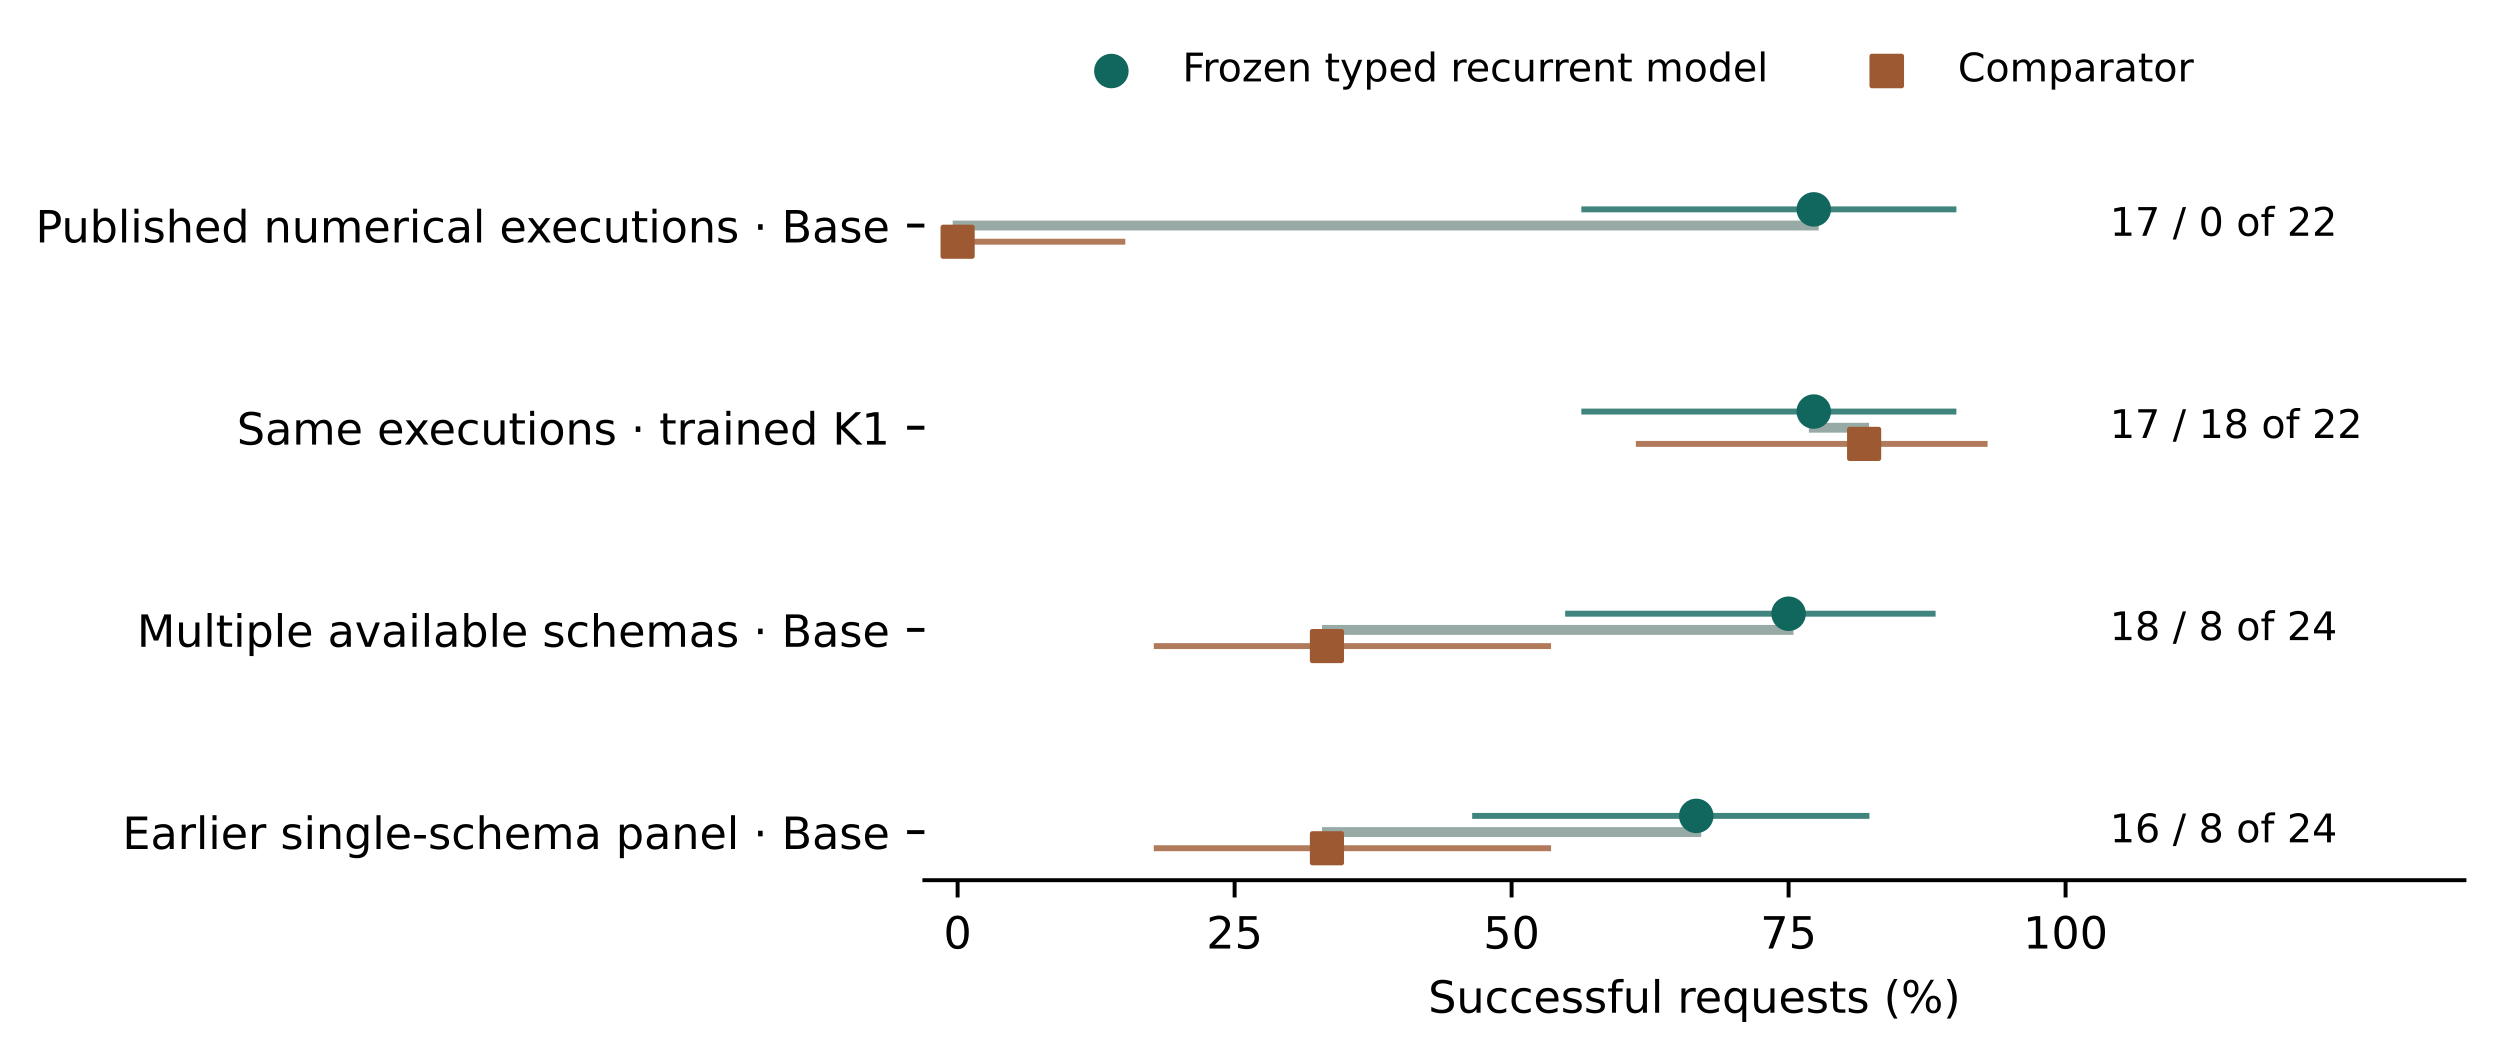
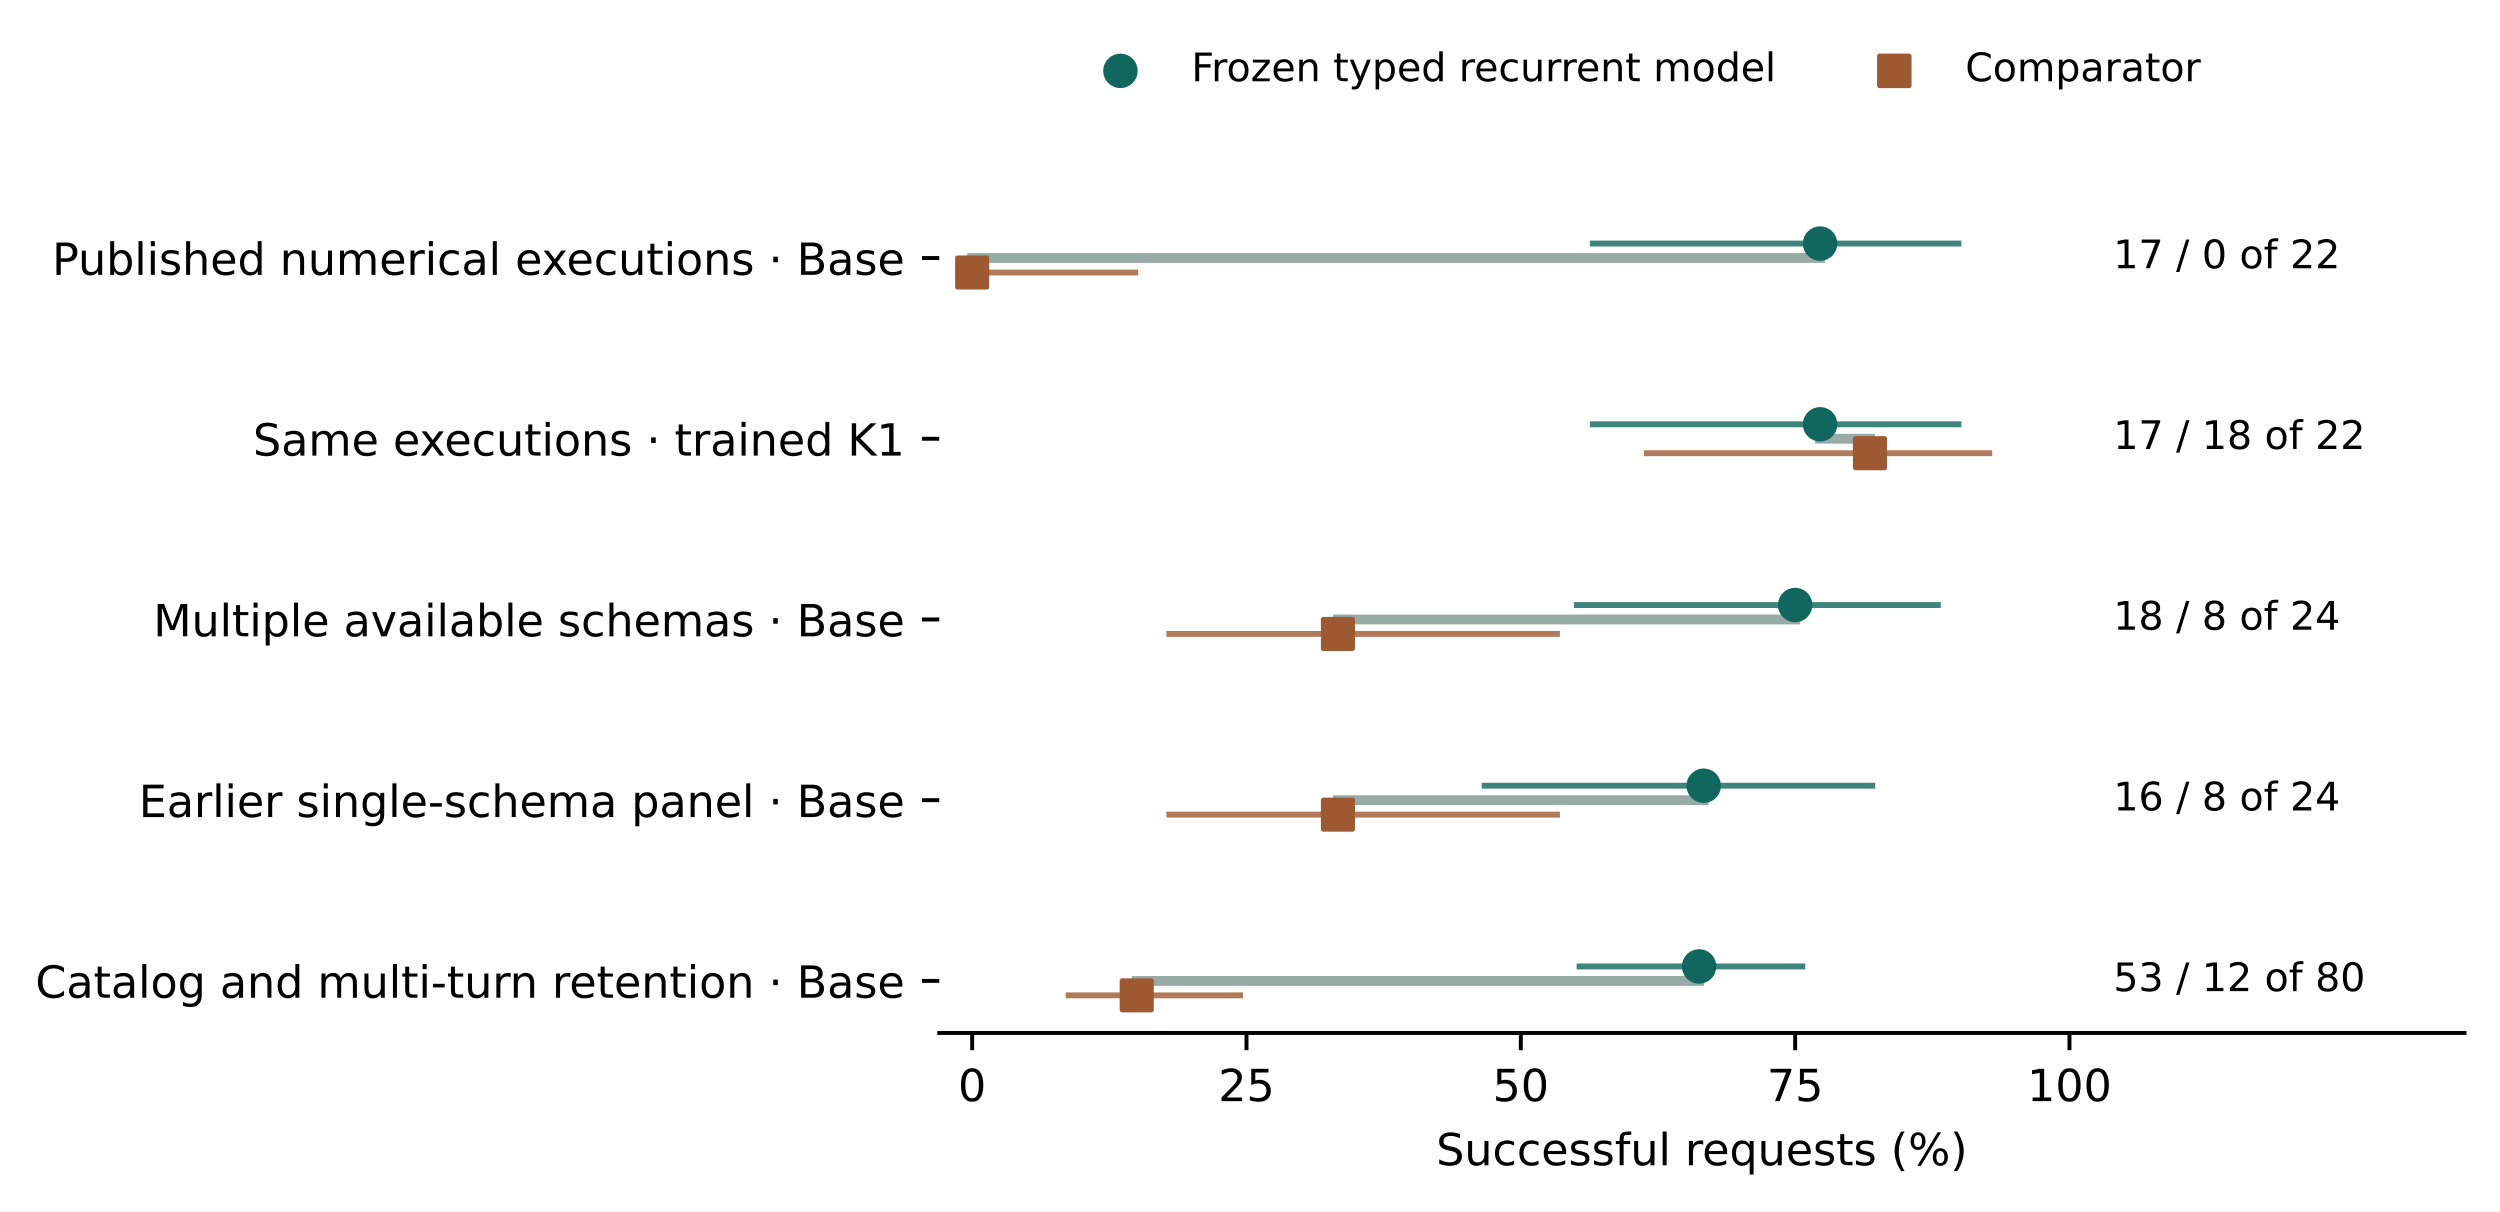
- <svg xmlns="http://www.w3.org/2000/svg" xmlns:xlink="http://www.w3.org/1999/xlink" width="506.209pt" height="214.426pt" viewBox="0 0 506.209 214.426" version="1.1">
+ <svg xmlns="http://www.w3.org/2000/svg" xmlns:xlink="http://www.w3.org/1999/xlink" width="507.188pt" height="245.762pt" viewBox="0 0 507.188 245.762" version="1.1">
  <defs>
    <style type="text/css">*{stroke-linejoin: round; stroke-linecap: butt}</style>
  </defs>
  <g id="figure_1">
    <g id="patch_1">
-       <path d="M 0 214.426  L 506.209 214.426  L 506.209 0  L 0 0  z " style="fill: #ffffff" />
+       <path d="M 0 245.762  L 507.188 245.762  L 507.188 0  L 0 0  z " style="fill: #ffffff" />
    </g>
    <g id="axes_1">
      <g id="patch_2">
-         <path d="M 187.173 178.225  L 499.009 178.225  L 499.009 35.928  L 187.173 35.928  z " style="fill: #ffffff" />
+         <path d="M 190.548 209.561  L 499.988 209.561  L 499.988 41.788  L 190.548 41.788  z " style="fill: #ffffff" />
      </g>
      <g id="line2d_1">
-         <path d="M 367.259 45.671  L 193.903 45.671  " clip-path="url(#p5cda54d746)" style="fill: none; stroke: #98aaa5; stroke-width: 2; stroke-linecap: square" />
+         <path d="M 369.25 52.347  L 197.227 52.347  " clip-path="url(#p521fad9dab)" style="fill: none; stroke: #98aaa5; stroke-width: 2; stroke-linecap: square" />
      </g>
      <g id="line2d_2">
-         <path d="M 367.259 86.608  L 377.456 86.608  " clip-path="url(#p5cda54d746)" style="fill: none; stroke: #98aaa5; stroke-width: 2; stroke-linecap: square" />
+         <path d="M 369.25 89.011  L 379.369 89.011  " clip-path="url(#p521fad9dab)" style="fill: none; stroke: #98aaa5; stroke-width: 2; stroke-linecap: square" />
      </g>
      <g id="line2d_3">
-         <path d="M 362.16 127.545  L 268.684 127.545  " clip-path="url(#p5cda54d746)" style="fill: none; stroke: #98aaa5; stroke-width: 2; stroke-linecap: square" />
+         <path d="M 364.191 125.675  L 271.433 125.675  " clip-path="url(#p521fad9dab)" style="fill: none; stroke: #98aaa5; stroke-width: 2; stroke-linecap: square" />
      </g>
      <g id="line2d_4">
-         <path d="M 343.465 168.482  L 268.684 168.482  " clip-path="url(#p5cda54d746)" style="fill: none; stroke: #98aaa5; stroke-width: 2; stroke-linecap: square" />
+         <path d="M 345.639 162.339  L 271.433 162.339  " clip-path="url(#p521fad9dab)" style="fill: none; stroke: #98aaa5; stroke-width: 2; stroke-linecap: square" />
+       </g>
+       <g id="line2d_5">
+         <path d="M 344.711 199.002  L 230.619 199.002  " clip-path="url(#p521fad9dab)" style="fill: none; stroke: #98aaa5; stroke-width: 2; stroke-linecap: square" />
      </g>
      <g id="PathCollection_1" />
      <g id="PathCollection_2" />
      <g id="matplotlib.axis_1">
        <g id="xtick_1">
-           <g id="line2d_5">
+           <g id="line2d_6">
            <defs>
              <path id="m80cf2e9eaa" d="M 0 0  L 0 3.5  " style="stroke: #000000; stroke-width: 0.8" />
            </defs>
            <g>
-               <use xlink:href="#m80cf2e9eaa" x="193.903" y="178.225" style="stroke: #000000; stroke-width: 0.8" />
+               <use xlink:href="#m80cf2e9eaa" x="197.227" y="209.561" style="stroke: #000000; stroke-width: 0.8" />
            </g>
          </g>
          <g id="text_1">
-             <text style="font-size: 9px; font-family: 'DejaVu Sans'; text-anchor: middle" x="193.903" y="192.063" transform="rotate(-0 193.9032 192.0627)">0</text>
+             <text style="font-size: 9px; font-family: 'DejaVu Sans'; text-anchor: middle" x="197.227" y="223.399" transform="rotate(-0 197.2265 223.3994)">0</text>
          </g>
        </g>
        <g id="xtick_2">
-           <g id="line2d_6">
-             <g>
-               <use xlink:href="#m80cf2e9eaa" x="249.989" y="178.225" style="stroke: #000000; stroke-width: 0.8" />
+           <g id="line2d_7">
+             <g>
+               <use xlink:href="#m80cf2e9eaa" x="252.881" y="209.561" style="stroke: #000000; stroke-width: 0.8" />
            </g>
          </g>
          <g id="text_2">
-             <text style="font-size: 9px; font-family: 'DejaVu Sans'; text-anchor: middle" x="249.989" y="192.063" transform="rotate(-0 249.9889 192.0627)">25</text>
+             <text style="font-size: 9px; font-family: 'DejaVu Sans'; text-anchor: middle" x="252.881" y="223.399" transform="rotate(-0 252.8812 223.3994)">25</text>
          </g>
        </g>
        <g id="xtick_3">
-           <g id="line2d_7">
-             <g>
-               <use xlink:href="#m80cf2e9eaa" x="306.075" y="178.225" style="stroke: #000000; stroke-width: 0.8" />
+           <g id="line2d_8">
+             <g>
+               <use xlink:href="#m80cf2e9eaa" x="308.536" y="209.561" style="stroke: #000000; stroke-width: 0.8" />
            </g>
          </g>
          <g id="text_3">
-             <text style="font-size: 9px; font-family: 'DejaVu Sans'; text-anchor: middle" x="306.075" y="192.063" transform="rotate(-0 306.0746 192.0627)">50</text>
+             <text style="font-size: 9px; font-family: 'DejaVu Sans'; text-anchor: middle" x="308.536" y="223.399" transform="rotate(-0 308.5359 223.3994)">50</text>
          </g>
        </g>
        <g id="xtick_4">
-           <g id="line2d_8">
-             <g>
-               <use xlink:href="#m80cf2e9eaa" x="362.16" y="178.225" style="stroke: #000000; stroke-width: 0.8" />
+           <g id="line2d_9">
+             <g>
+               <use xlink:href="#m80cf2e9eaa" x="364.191" y="209.561" style="stroke: #000000; stroke-width: 0.8" />
            </g>
          </g>
          <g id="text_4">
-             <text style="font-size: 9px; font-family: 'DejaVu Sans'; text-anchor: middle" x="362.16" y="192.063" transform="rotate(-0 362.1602 192.0627)">75</text>
+             <text style="font-size: 9px; font-family: 'DejaVu Sans'; text-anchor: middle" x="364.191" y="223.399" transform="rotate(-0 364.1906 223.3994)">75</text>
          </g>
        </g>
        <g id="xtick_5">
-           <g id="line2d_9">
-             <g>
-               <use xlink:href="#m80cf2e9eaa" x="418.246" y="178.225" style="stroke: #000000; stroke-width: 0.8" />
+           <g id="line2d_10">
+             <g>
+               <use xlink:href="#m80cf2e9eaa" x="419.845" y="209.561" style="stroke: #000000; stroke-width: 0.8" />
            </g>
          </g>
          <g id="text_5">
-             <text style="font-size: 9px; font-family: 'DejaVu Sans'; text-anchor: middle" x="418.246" y="192.063" transform="rotate(-0 418.2459 192.0627)">100</text>
+             <text style="font-size: 9px; font-family: 'DejaVu Sans'; text-anchor: middle" x="419.845" y="223.399" transform="rotate(-0 419.8452 223.3994)">100</text>
          </g>
        </g>
        <g id="text_6">
-           <text style="font-size: 9px; font-family: 'DejaVu Sans'; text-anchor: middle" x="343.091" y="205.063" transform="rotate(-0 343.0911 205.0634)">Successful requests (%)</text>
+           <text style="font-size: 9px; font-family: 'DejaVu Sans'; text-anchor: middle" x="345.268" y="236.4" transform="rotate(-0 345.268 236.4001)">Successful requests (%)</text>
        </g>
      </g>
      <g id="matplotlib.axis_2">
        <g id="ytick_1">
-           <g id="line2d_10">
+           <g id="line2d_11">
            <defs>
              <path id="m7516edb244" d="M 0 0  L -3.5 0  " style="stroke: #000000; stroke-width: 0.8" />
            </defs>
            <g>
-               <use xlink:href="#m7516edb244" x="187.173" y="45.671" style="stroke: #000000; stroke-width: 0.8" />
+               <use xlink:href="#m7516edb244" x="190.548" y="52.347" style="stroke: #000000; stroke-width: 0.8" />
            </g>
          </g>
          <g id="text_7">
-             <text style="font-size: 9px; font-family: 'DejaVu Sans'; text-anchor: end" x="180.173" y="49.09" transform="rotate(-0 180.173 49.09049)">Published numerical executions · Base</text>
+             <text style="font-size: 9px; font-family: 'DejaVu Sans'; text-anchor: end" x="183.548" y="55.766" transform="rotate(-0 183.548 55.76639)">Published numerical executions · Base</text>
          </g>
        </g>
        <g id="ytick_2">
-           <g id="line2d_11">
-             <g>
-               <use xlink:href="#m7516edb244" x="187.173" y="86.608" style="stroke: #000000; stroke-width: 0.8" />
+           <g id="line2d_12">
+             <g>
+               <use xlink:href="#m7516edb244" x="190.548" y="89.011" style="stroke: #000000; stroke-width: 0.8" />
            </g>
          </g>
          <g id="text_8">
-             <text style="font-size: 9px; font-family: 'DejaVu Sans'; text-anchor: end" x="180.173" y="90.027" transform="rotate(-0 180.173 90.02737)">Same executions · trained K1</text>
+             <text style="font-size: 9px; font-family: 'DejaVu Sans'; text-anchor: end" x="183.548" y="92.43" transform="rotate(-0 183.548 92.4302)">Same executions · trained K1</text>
          </g>
        </g>
        <g id="ytick_3">
-           <g id="line2d_12">
-             <g>
-               <use xlink:href="#m7516edb244" x="187.173" y="127.545" style="stroke: #000000; stroke-width: 0.8" />
+           <g id="line2d_13">
+             <g>
+               <use xlink:href="#m7516edb244" x="190.548" y="125.675" style="stroke: #000000; stroke-width: 0.8" />
            </g>
          </g>
          <g id="text_9">
-             <text style="font-size: 9px; font-family: 'DejaVu Sans'; text-anchor: end" x="180.173" y="130.964" transform="rotate(-0 180.173 130.9642)">Multiple available schemas · Base</text>
+             <text style="font-size: 9px; font-family: 'DejaVu Sans'; text-anchor: end" x="183.548" y="129.094" transform="rotate(-0 183.548 129.094)">Multiple available schemas · Base</text>
          </g>
        </g>
        <g id="ytick_4">
-           <g id="line2d_13">
-             <g>
-               <use xlink:href="#m7516edb244" x="187.173" y="168.482" style="stroke: #000000; stroke-width: 0.8" />
+           <g id="line2d_14">
+             <g>
+               <use xlink:href="#m7516edb244" x="190.548" y="162.339" style="stroke: #000000; stroke-width: 0.8" />
            </g>
          </g>
          <g id="text_10">
-             <text style="font-size: 9px; font-family: 'DejaVu Sans'; text-anchor: end" x="180.173" y="171.901" transform="rotate(-0 180.173 171.9011)">Earlier single-schema panel · Base</text>
-           </g>
-         </g>
-       </g>
-       <g id="line2d_14">
-         <path d="M 320.792 42.396  L 395.536 42.396  " clip-path="url(#p5cda54d746)" style="fill: none; stroke: #11675d; stroke-opacity: 0.8; stroke-width: 1.2; stroke-linecap: square" />
-       </g>
-       <g id="line2d_15">
-         <path d="M 193.903 48.946  L 227.253 48.946  " clip-path="url(#p5cda54d746)" style="fill: none; stroke: #9d5932; stroke-opacity: 0.8; stroke-width: 1.2; stroke-linecap: square" />
+             <text style="font-size: 9px; font-family: 'DejaVu Sans'; text-anchor: end" x="183.548" y="165.758" transform="rotate(-0 183.548 165.7578)">Earlier single-schema panel · Base</text>
+           </g>
+         </g>
+         <g id="ytick_5">
+           <g id="line2d_15">
+             <g>
+               <use xlink:href="#m7516edb244" x="190.548" y="199.002" style="stroke: #000000; stroke-width: 0.8" />
+             </g>
+           </g>
+           <g id="text_11">
+             <text style="font-size: 9px; font-family: 'DejaVu Sans'; text-anchor: end" x="183.548" y="202.422" transform="rotate(-0 183.548 202.4216)">Catalog and multi-turn retention · Base</text>
+           </g>
+         </g>
      </g>
      <g id="line2d_16">
-         <path d="M 320.792 83.333  L 395.536 83.333  " clip-path="url(#p5cda54d746)" style="fill: none; stroke: #11675d; stroke-opacity: 0.8; stroke-width: 1.2; stroke-linecap: square" />
+         <path d="M 323.14 49.414  L 397.309 49.414  " clip-path="url(#p521fad9dab)" style="fill: none; stroke: #11675d; stroke-opacity: 0.8; stroke-width: 1.2; stroke-linecap: square" />
      </g>
      <g id="line2d_17">
-         <path d="M 331.837 89.883  L 401.853 89.883  " clip-path="url(#p5cda54d746)" style="fill: none; stroke: #9d5932; stroke-opacity: 0.8; stroke-width: 1.2; stroke-linecap: square" />
+         <path d="M 197.227 55.28  L 230.32 55.28  " clip-path="url(#p521fad9dab)" style="fill: none; stroke: #9d5932; stroke-opacity: 0.8; stroke-width: 1.2; stroke-linecap: square" />
      </g>
      <g id="line2d_18">
-         <path d="M 317.517 124.27  L 391.326 124.27  " clip-path="url(#p5cda54d746)" style="fill: none; stroke: #11675d; stroke-opacity: 0.8; stroke-width: 1.2; stroke-linecap: square" />
+         <path d="M 323.14 86.078  L 397.309 86.078  " clip-path="url(#p521fad9dab)" style="fill: none; stroke: #11675d; stroke-opacity: 0.8; stroke-width: 1.2; stroke-linecap: square" />
      </g>
      <g id="line2d_19">
-         <path d="M 234.223 130.82  L 313.464 130.82  " clip-path="url(#p5cda54d746)" style="fill: none; stroke: #9d5932; stroke-opacity: 0.8; stroke-width: 1.2; stroke-linecap: square" />
+         <path d="M 334.1 91.944  L 403.579 91.944  " clip-path="url(#p521fad9dab)" style="fill: none; stroke: #9d5932; stroke-opacity: 0.8; stroke-width: 1.2; stroke-linecap: square" />
      </g>
      <g id="line2d_20">
-         <path d="M 298.685 165.207  L 377.927 165.207  " clip-path="url(#p5cda54d746)" style="fill: none; stroke: #11675d; stroke-opacity: 0.8; stroke-width: 1.2; stroke-linecap: square" />
+         <path d="M 319.891 122.742  L 393.132 122.742  " clip-path="url(#p521fad9dab)" style="fill: none; stroke: #11675d; stroke-opacity: 0.8; stroke-width: 1.2; stroke-linecap: square" />
      </g>
      <g id="line2d_21">
-         <path d="M 234.223 171.757  L 313.464 171.757  " clip-path="url(#p5cda54d746)" style="fill: none; stroke: #9d5932; stroke-opacity: 0.8; stroke-width: 1.2; stroke-linecap: square" />
+         <path d="M 237.236 128.608  L 315.868 128.608  " clip-path="url(#p521fad9dab)" style="fill: none; stroke: #9d5932; stroke-opacity: 0.8; stroke-width: 1.2; stroke-linecap: square" />
+       </g>
+       <g id="line2d_22">
+         <path d="M 301.204 159.405  L 379.836 159.405  " clip-path="url(#p521fad9dab)" style="fill: none; stroke: #11675d; stroke-opacity: 0.8; stroke-width: 1.2; stroke-linecap: square" />
+       </g>
+       <g id="line2d_23">
+         <path d="M 237.236 165.272  L 315.868 165.272  " clip-path="url(#p521fad9dab)" style="fill: none; stroke: #9d5932; stroke-opacity: 0.8; stroke-width: 1.2; stroke-linecap: square" />
+       </g>
+       <g id="line2d_24">
+         <path d="M 320.461 196.069  L 365.647 196.069  " clip-path="url(#p521fad9dab)" style="fill: none; stroke: #11675d; stroke-opacity: 0.8; stroke-width: 1.2; stroke-linecap: square" />
+       </g>
+       <g id="line2d_25">
+         <path d="M 216.804 201.935  L 251.575 201.935  " clip-path="url(#p521fad9dab)" style="fill: none; stroke: #9d5932; stroke-opacity: 0.8; stroke-width: 1.2; stroke-linecap: square" />
      </g>
      <g id="patch_3">
-         <path d="M 187.173 178.225  L 499.009 178.225  " style="fill: none; stroke: #000000; stroke-width: 0.8; stroke-linejoin: miter; stroke-linecap: square" />
+         <path d="M 190.548 209.561  L 499.988 209.561  " style="fill: none; stroke: #000000; stroke-width: 0.8; stroke-linejoin: miter; stroke-linecap: square" />
      </g>
      <g id="PathCollection_3">
        <defs>
          <path id="m953b3ea523" d="M 0 3  C 0.796 3 1.559 2.684 2.121 2.121  C 2.684 1.559 3 0.796 3 0  C 3 -0.796 2.684 -1.559 2.121 -2.121  C 1.559 -2.684 0.796 -3 0 -3  C -0.796 -3 -1.559 -2.684 -2.121 -2.121  C -2.684 -1.559 -3 -0.796 -3 0  C -3 0.796 -2.684 1.559 -2.121 2.121  C -1.559 2.684 -0.796 3 0 3  z " style="stroke: #11675d" />
        </defs>
-         <g clip-path="url(#p5cda54d746)">
-           <use xlink:href="#m953b3ea523" x="367.259" y="42.396" style="fill: #11675d; stroke: #11675d" />
+         <g clip-path="url(#p521fad9dab)">
+           <use xlink:href="#m953b3ea523" x="369.25" y="49.414" style="fill: #11675d; stroke: #11675d" />
        </g>
      </g>
      <g id="PathCollection_4">
        <defs>
          <path id="m7d31d53227" d="M -2.958 2.958  L 2.958 2.958  L 2.958 -2.958  L -2.958 -2.958  z " style="stroke: #9d5932" />
        </defs>
-         <g clip-path="url(#p5cda54d746)">
-           <use xlink:href="#m7d31d53227" x="193.903" y="48.946" style="fill: #9d5932; stroke: #9d5932" />
-         </g>
-       </g>
-       <g id="text_11">
-         <text style="font-size: 8px; font-family: 'DejaVu Sans'; text-anchor: start" x="427.22" y="47.75" transform="rotate(-0 427.2196 47.74963)">17 / 0 of 22</text>
+         <g clip-path="url(#p521fad9dab)">
+           <use xlink:href="#m7d31d53227" x="197.227" y="55.28" style="fill: #9d5932; stroke: #9d5932" />
+         </g>
+       </g>
+       <g id="text_12">
+         <text style="font-size: 8px; font-family: 'DejaVu Sans'; text-anchor: start" x="428.75" y="54.426" transform="rotate(-0 428.75 54.42554)">17 / 0 of 22</text>
      </g>
      <g id="PathCollection_5">
-         <g clip-path="url(#p5cda54d746)">
-           <use xlink:href="#m953b3ea523" x="367.259" y="83.333" style="fill: #11675d; stroke: #11675d" />
+         <g clip-path="url(#p521fad9dab)">
+           <use xlink:href="#m953b3ea523" x="369.25" y="86.078" style="fill: #11675d; stroke: #11675d" />
        </g>
      </g>
      <g id="PathCollection_6">
-         <g clip-path="url(#p5cda54d746)">
-           <use xlink:href="#m7d31d53227" x="377.456" y="89.883" style="fill: #9d5932; stroke: #9d5932" />
-         </g>
-       </g>
-       <g id="text_12">
-         <text style="font-size: 8px; font-family: 'DejaVu Sans'; text-anchor: start" x="427.22" y="88.687" transform="rotate(-0 427.2196 88.68651)">17 / 18 of 22</text>
+         <g clip-path="url(#p521fad9dab)">
+           <use xlink:href="#m7d31d53227" x="379.369" y="91.944" style="fill: #9d5932; stroke: #9d5932" />
+         </g>
+       </g>
+       <g id="text_13">
+         <text style="font-size: 8px; font-family: 'DejaVu Sans'; text-anchor: start" x="428.75" y="91.089" transform="rotate(-0 428.75 91.08934)">17 / 18 of 22</text>
      </g>
      <g id="PathCollection_7">
-         <g clip-path="url(#p5cda54d746)">
-           <use xlink:href="#m953b3ea523" x="362.16" y="124.27" style="fill: #11675d; stroke: #11675d" />
+         <g clip-path="url(#p521fad9dab)">
+           <use xlink:href="#m953b3ea523" x="364.191" y="122.742" style="fill: #11675d; stroke: #11675d" />
        </g>
      </g>
      <g id="PathCollection_8">
-         <g clip-path="url(#p5cda54d746)">
-           <use xlink:href="#m7d31d53227" x="268.684" y="130.82" style="fill: #9d5932; stroke: #9d5932" />
-         </g>
-       </g>
-       <g id="text_13">
-         <text style="font-size: 8px; font-family: 'DejaVu Sans'; text-anchor: start" x="427.22" y="129.623" transform="rotate(-0 427.2196 129.6234)">18 / 8 of 24</text>
+         <g clip-path="url(#p521fad9dab)">
+           <use xlink:href="#m7d31d53227" x="271.433" y="128.608" style="fill: #9d5932; stroke: #9d5932" />
+         </g>
+       </g>
+       <g id="text_14">
+         <text style="font-size: 8px; font-family: 'DejaVu Sans'; text-anchor: start" x="428.75" y="127.753" transform="rotate(-0 428.75 127.7531)">18 / 8 of 24</text>
      </g>
      <g id="PathCollection_9">
-         <g clip-path="url(#p5cda54d746)">
-           <use xlink:href="#m953b3ea523" x="343.465" y="165.207" style="fill: #11675d; stroke: #11675d" />
+         <g clip-path="url(#p521fad9dab)">
+           <use xlink:href="#m953b3ea523" x="345.639" y="159.405" style="fill: #11675d; stroke: #11675d" />
        </g>
      </g>
      <g id="PathCollection_10">
-         <g clip-path="url(#p5cda54d746)">
-           <use xlink:href="#m7d31d53227" x="268.684" y="171.757" style="fill: #9d5932; stroke: #9d5932" />
-         </g>
-       </g>
-       <g id="text_14">
-         <text style="font-size: 8px; font-family: 'DejaVu Sans'; text-anchor: start" x="427.22" y="170.56" transform="rotate(-0 427.2196 170.5603)">16 / 8 of 24</text>
+         <g clip-path="url(#p521fad9dab)">
+           <use xlink:href="#m7d31d53227" x="271.433" y="165.272" style="fill: #9d5932; stroke: #9d5932" />
+         </g>
+       </g>
+       <g id="text_15">
+         <text style="font-size: 8px; font-family: 'DejaVu Sans'; text-anchor: start" x="428.75" y="164.417" transform="rotate(-0 428.75 164.4169)">16 / 8 of 24</text>
+       </g>
+       <g id="PathCollection_11">
+         <g clip-path="url(#p521fad9dab)">
+           <use xlink:href="#m953b3ea523" x="344.711" y="196.069" style="fill: #11675d; stroke: #11675d" />
+         </g>
+       </g>
+       <g id="PathCollection_12">
+         <g clip-path="url(#p521fad9dab)">
+           <use xlink:href="#m7d31d53227" x="230.619" y="201.935" style="fill: #9d5932; stroke: #9d5932" />
+         </g>
+       </g>
+       <g id="text_16">
+         <text style="font-size: 8px; font-family: 'DejaVu Sans'; text-anchor: start" x="428.75" y="201.081" transform="rotate(-0 428.75 201.0808)">53 / 12 of 80</text>
      </g>
      <g id="legend_1">
-         <g id="PathCollection_11">
+         <g id="PathCollection_13">
          <g>
-             <use xlink:href="#m953b3ea523" x="225.034" y="14.379" style="fill: #11675d; stroke: #11675d" />
-           </g>
-         </g>
-         <g id="text_15">
-           <text style="font-size: 8px; font-family: 'DejaVu Sans'; text-anchor: start" x="239.434" y="16.479" transform="rotate(-0 239.4339 16.47875)">Frozen typed recurrent model</text>
-         </g>
-         <g id="PathCollection_12">
+             <use xlink:href="#m953b3ea523" x="227.307" y="14.379" style="fill: #11675d; stroke: #11675d" />
+           </g>
+         </g>
+         <g id="text_17">
+           <text style="font-size: 8px; font-family: 'DejaVu Sans'; text-anchor: start" x="241.707" y="16.479" transform="rotate(-0 241.7066 16.47875)">Frozen typed recurrent model</text>
+         </g>
+         <g id="PathCollection_14">
          <defs>
            <path id="mb944b09efe" d="M -3 3  L 3 3  L 3 -3  L -3 -3  z " style="stroke: #9d5932" />
          </defs>
          <g>
-             <use xlink:href="#mb944b09efe" x="382.035" y="14.379" style="fill: #9d5932; stroke: #9d5932" />
-           </g>
-         </g>
-         <g id="text_16">
-           <text style="font-size: 8px; font-family: 'DejaVu Sans'; text-anchor: start" x="396.435" y="16.479" transform="rotate(-0 396.4351 16.47875)">Comparator</text>
+             <use xlink:href="#mb944b09efe" x="384.308" y="14.379" style="fill: #9d5932; stroke: #9d5932" />
+           </g>
+         </g>
+         <g id="text_18">
+           <text style="font-size: 8px; font-family: 'DejaVu Sans'; text-anchor: start" x="398.708" y="16.479" transform="rotate(-0 398.7079 16.47875)">Comparator</text>
        </g>
      </g>
    </g>
  </g>
  <defs>
-     <clipPath id="p5cda54d746">
-       <rect x="187.173" y="35.928" width="311.836" height="142.297" />
+     <clipPath id="p521fad9dab">
+       <rect x="190.548" y="41.788" width="309.44" height="167.774" />
    </clipPath>
  </defs>
</svg>
